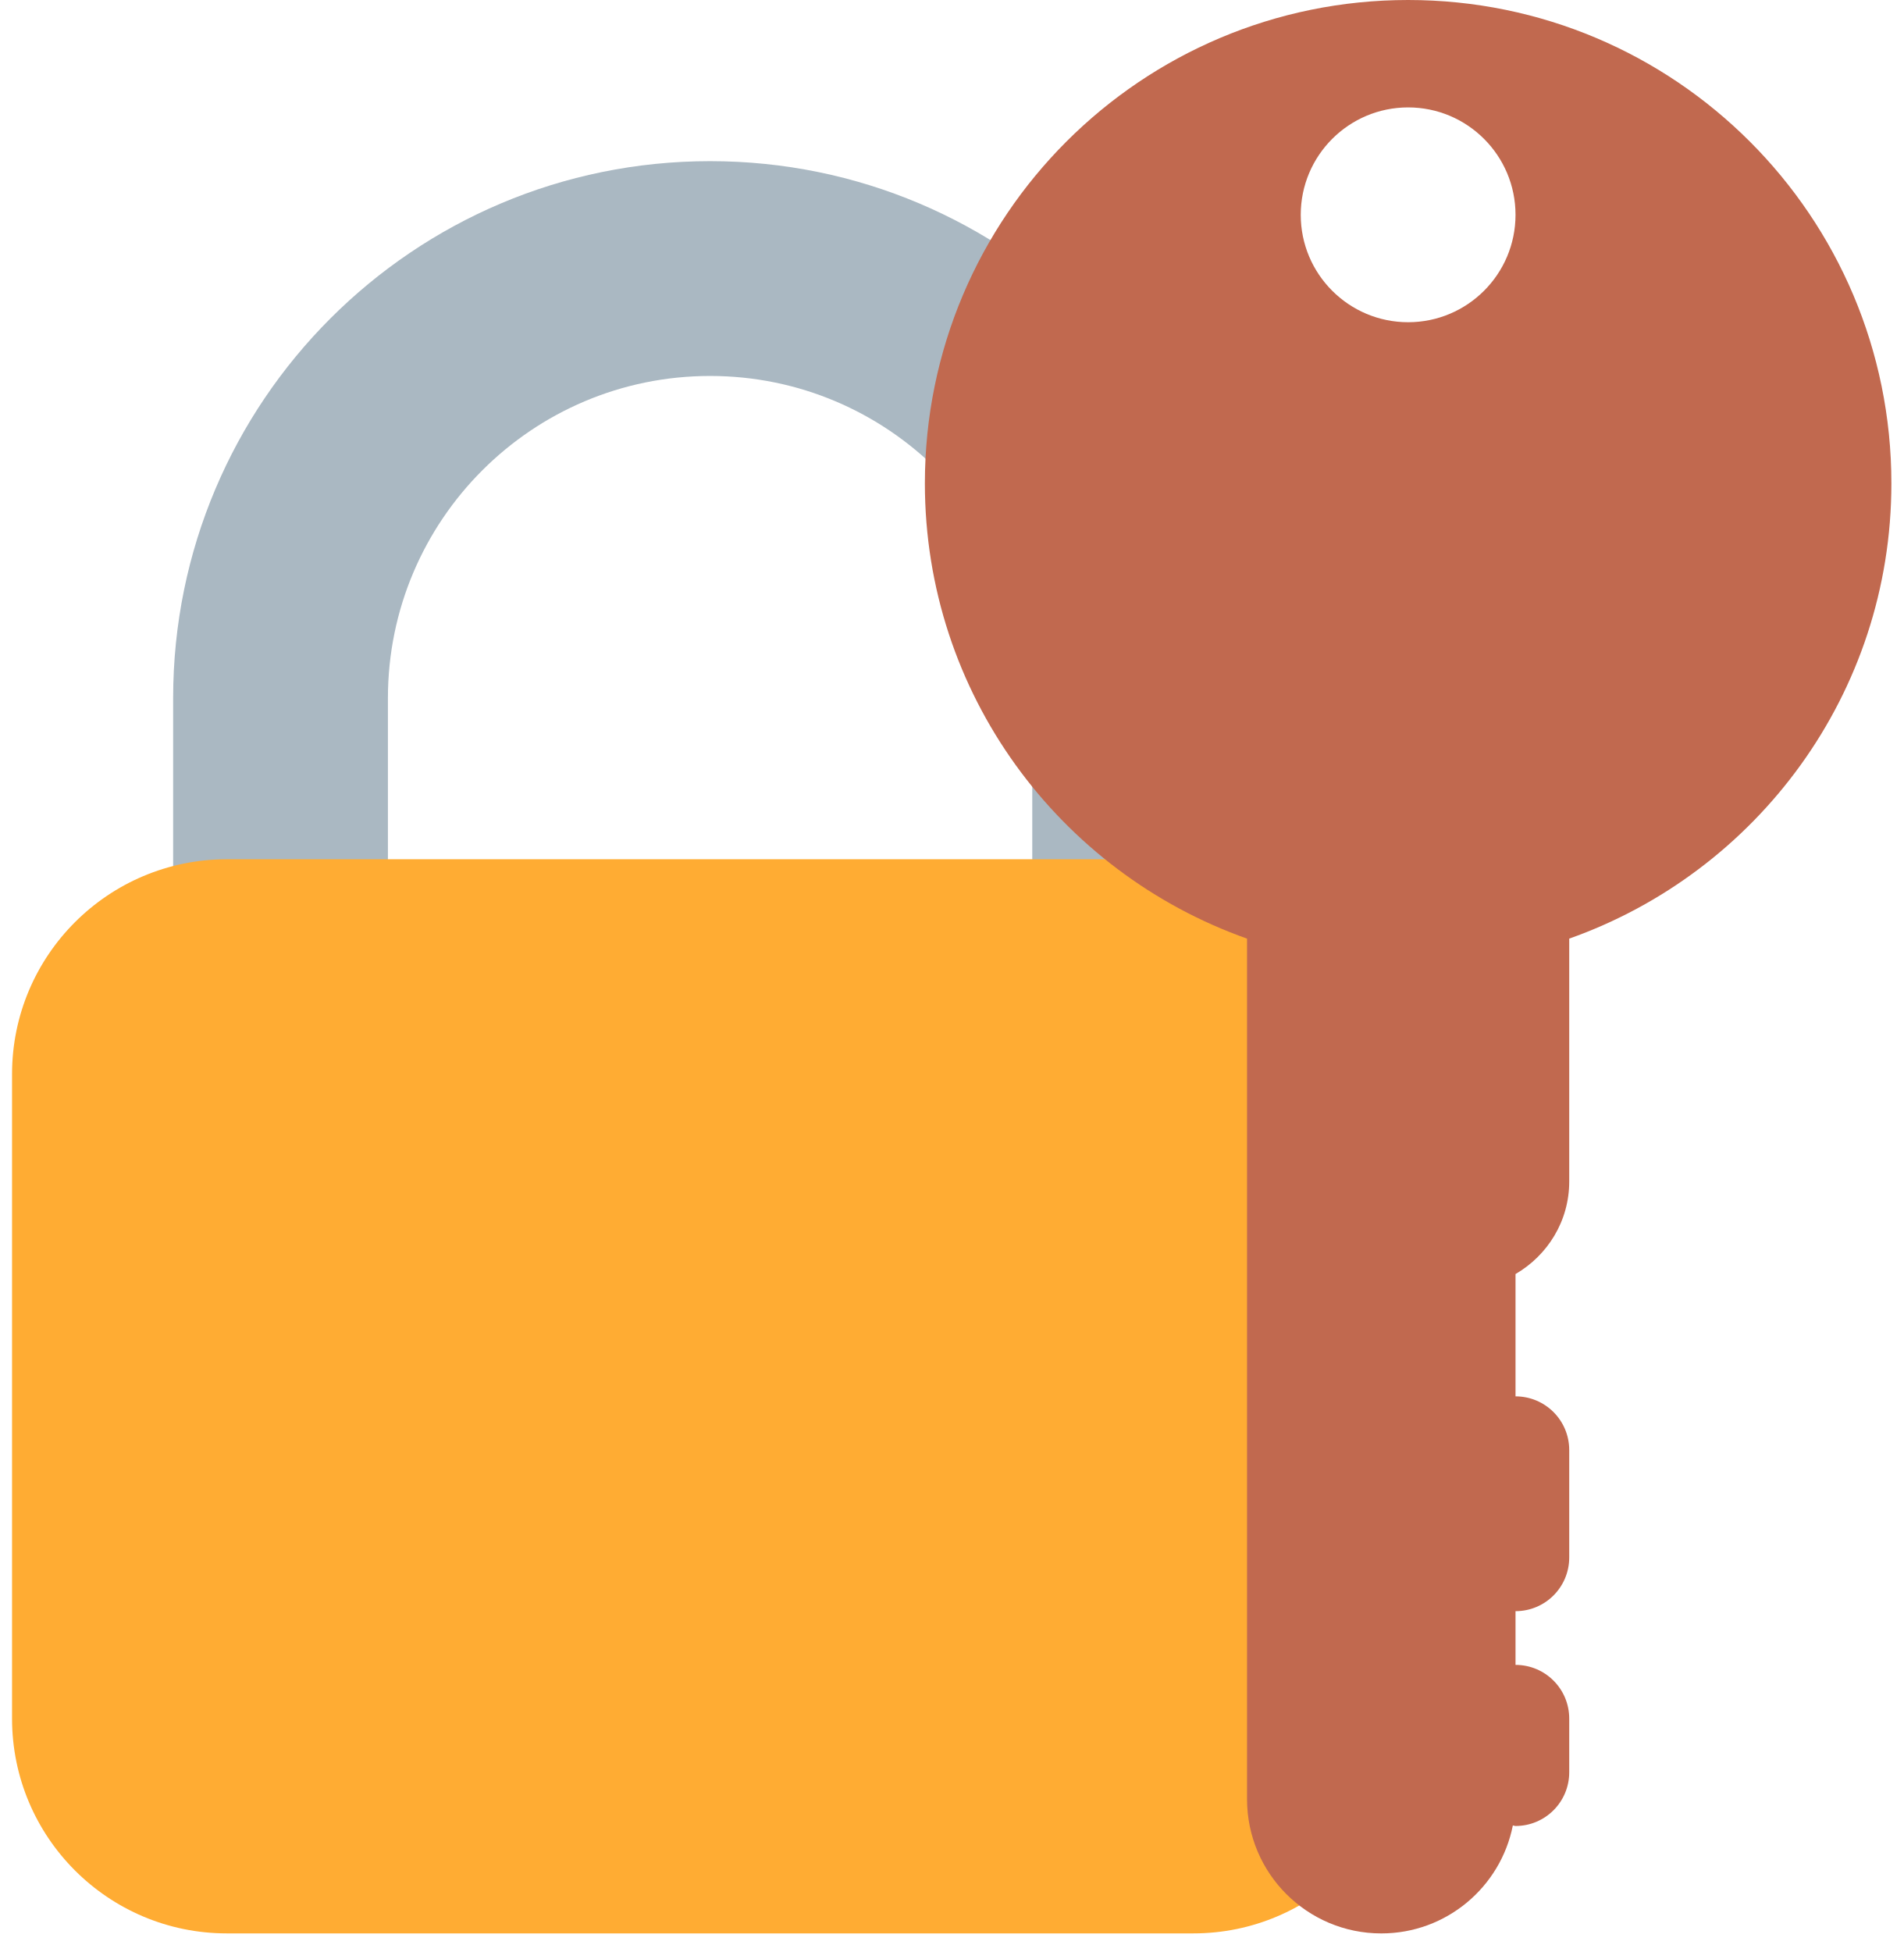
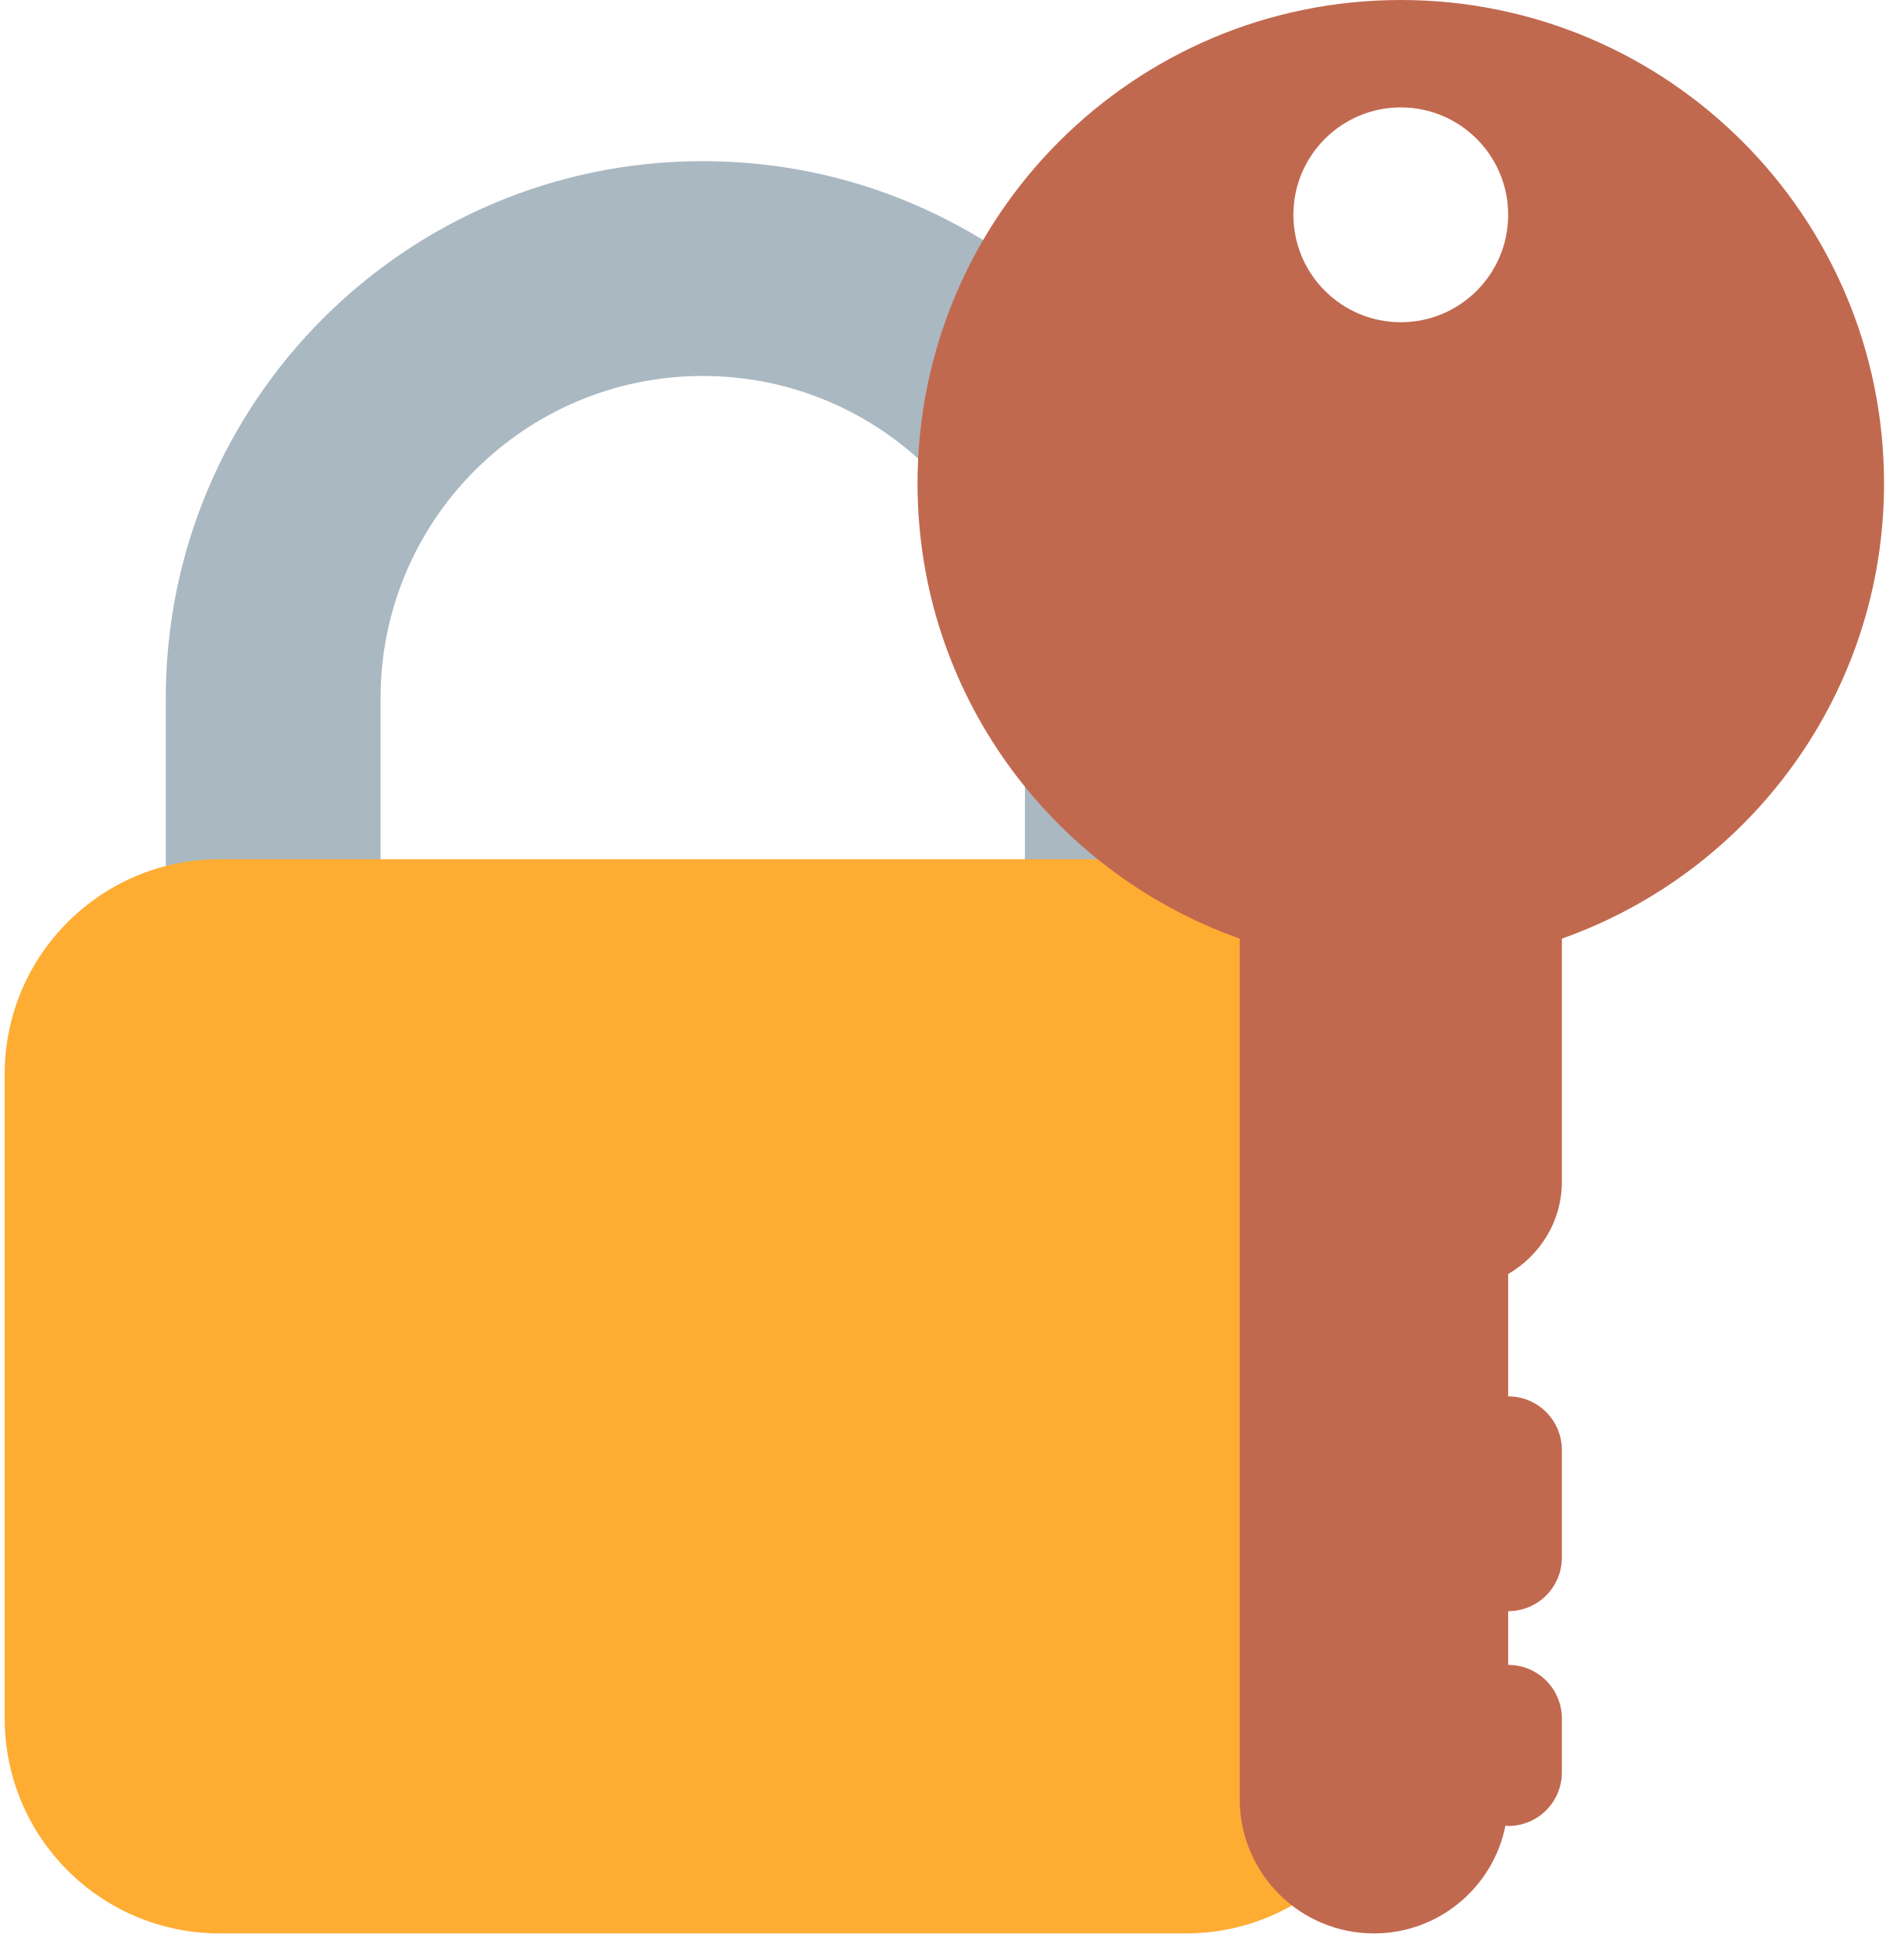
<svg xmlns="http://www.w3.org/2000/svg" width="79" height="81" viewBox="0 0 79 81" fill="none">
-   <path d="M29.471 6.687C17.163 6.687 7.186 16.664 7.186 28.972V51.258H16.1V28.972C16.1 21.589 22.088 15.601 29.471 15.601C36.855 15.601 42.843 21.589 42.843 28.972V51.258H51.757V28.972C51.757 16.664 41.78 6.687 29.471 6.687Z" fill="#AAB8C2" />
-   <path d="M58.443 71.313C58.443 76.236 54.452 80.228 49.529 80.228H9.414C4.491 80.228 0.5 76.236 0.5 71.313V44.571C0.5 39.648 4.491 35.656 9.414 35.656H49.529C54.452 35.656 58.443 39.648 58.443 44.571V71.313Z" fill="#FFAC33" />
-   <path d="M78.5 20.057C78.5 8.979 69.521 0 58.443 0C47.365 0 38.386 8.979 38.386 20.057C38.386 28.787 43.973 36.192 51.757 38.949V74.657C51.757 77.735 54.251 80.229 57.329 80.229C60.032 80.229 62.283 78.303 62.789 75.749C62.829 75.751 62.86 75.771 62.9 75.771C64.132 75.771 65.129 74.775 65.129 73.543V71.314C65.129 70.082 64.132 69.086 62.9 69.086V66.857C64.132 66.857 65.129 65.861 65.129 64.629V60.171C65.129 58.939 64.132 57.943 62.9 57.943V52.868C64.228 52.095 65.129 50.675 65.129 49.029V38.949C72.913 36.194 78.5 28.789 78.5 20.057ZM58.443 4.457C60.903 4.457 62.9 6.454 62.9 8.914C62.9 11.375 60.903 13.371 58.443 13.371C55.983 13.371 53.986 11.375 53.986 8.914C53.986 6.454 55.983 4.457 58.443 4.457Z" fill="#C1694F" />
+   <path d="M29.167 6.687C16.858 6.687 6.881 16.664 6.881 28.972V51.258H15.795V28.972C15.795 21.589 21.783 15.601 29.167 15.601C36.55 15.601 42.538 21.589 42.538 28.972V51.258H51.452V28.972C51.452 16.664 41.475 6.687 29.167 6.687Z" fill="#AAB8C2" />
+   <path d="M58.138 71.313C58.138 76.236 54.147 80.228 49.224 80.228H9.11C4.187 80.228 0.195 76.236 0.195 71.313V44.571C0.195 39.648 4.187 35.656 9.11 35.656H49.224C54.147 35.656 58.138 39.648 58.138 44.571V71.313Z" fill="#FFAC33" />
+   <path d="M78.195 20.057C78.195 8.979 69.216 0 58.138 0C47.06 0 38.081 8.979 38.081 20.057C38.081 28.787 43.668 36.192 51.453 38.949V74.657C51.453 77.735 53.946 80.229 57.024 80.229C59.727 80.229 61.978 78.303 62.484 75.749C62.524 75.751 62.555 75.771 62.595 75.771C63.828 75.771 64.824 74.775 64.824 73.543V71.314C64.824 70.082 63.828 69.086 62.595 69.086V66.857C63.828 66.857 64.824 65.861 64.824 64.629V60.171C64.824 58.939 63.828 57.943 62.595 57.943V52.868C63.924 52.095 64.824 50.675 64.824 49.029V38.949C72.608 36.194 78.195 28.789 78.195 20.057ZM58.138 4.457C60.599 4.457 62.595 6.454 62.595 8.914C62.595 11.375 60.599 13.371 58.138 13.371C55.678 13.371 53.681 11.375 53.681 8.914C53.681 6.454 55.678 4.457 58.138 4.457Z" fill="#C1694F" />
</svg>
